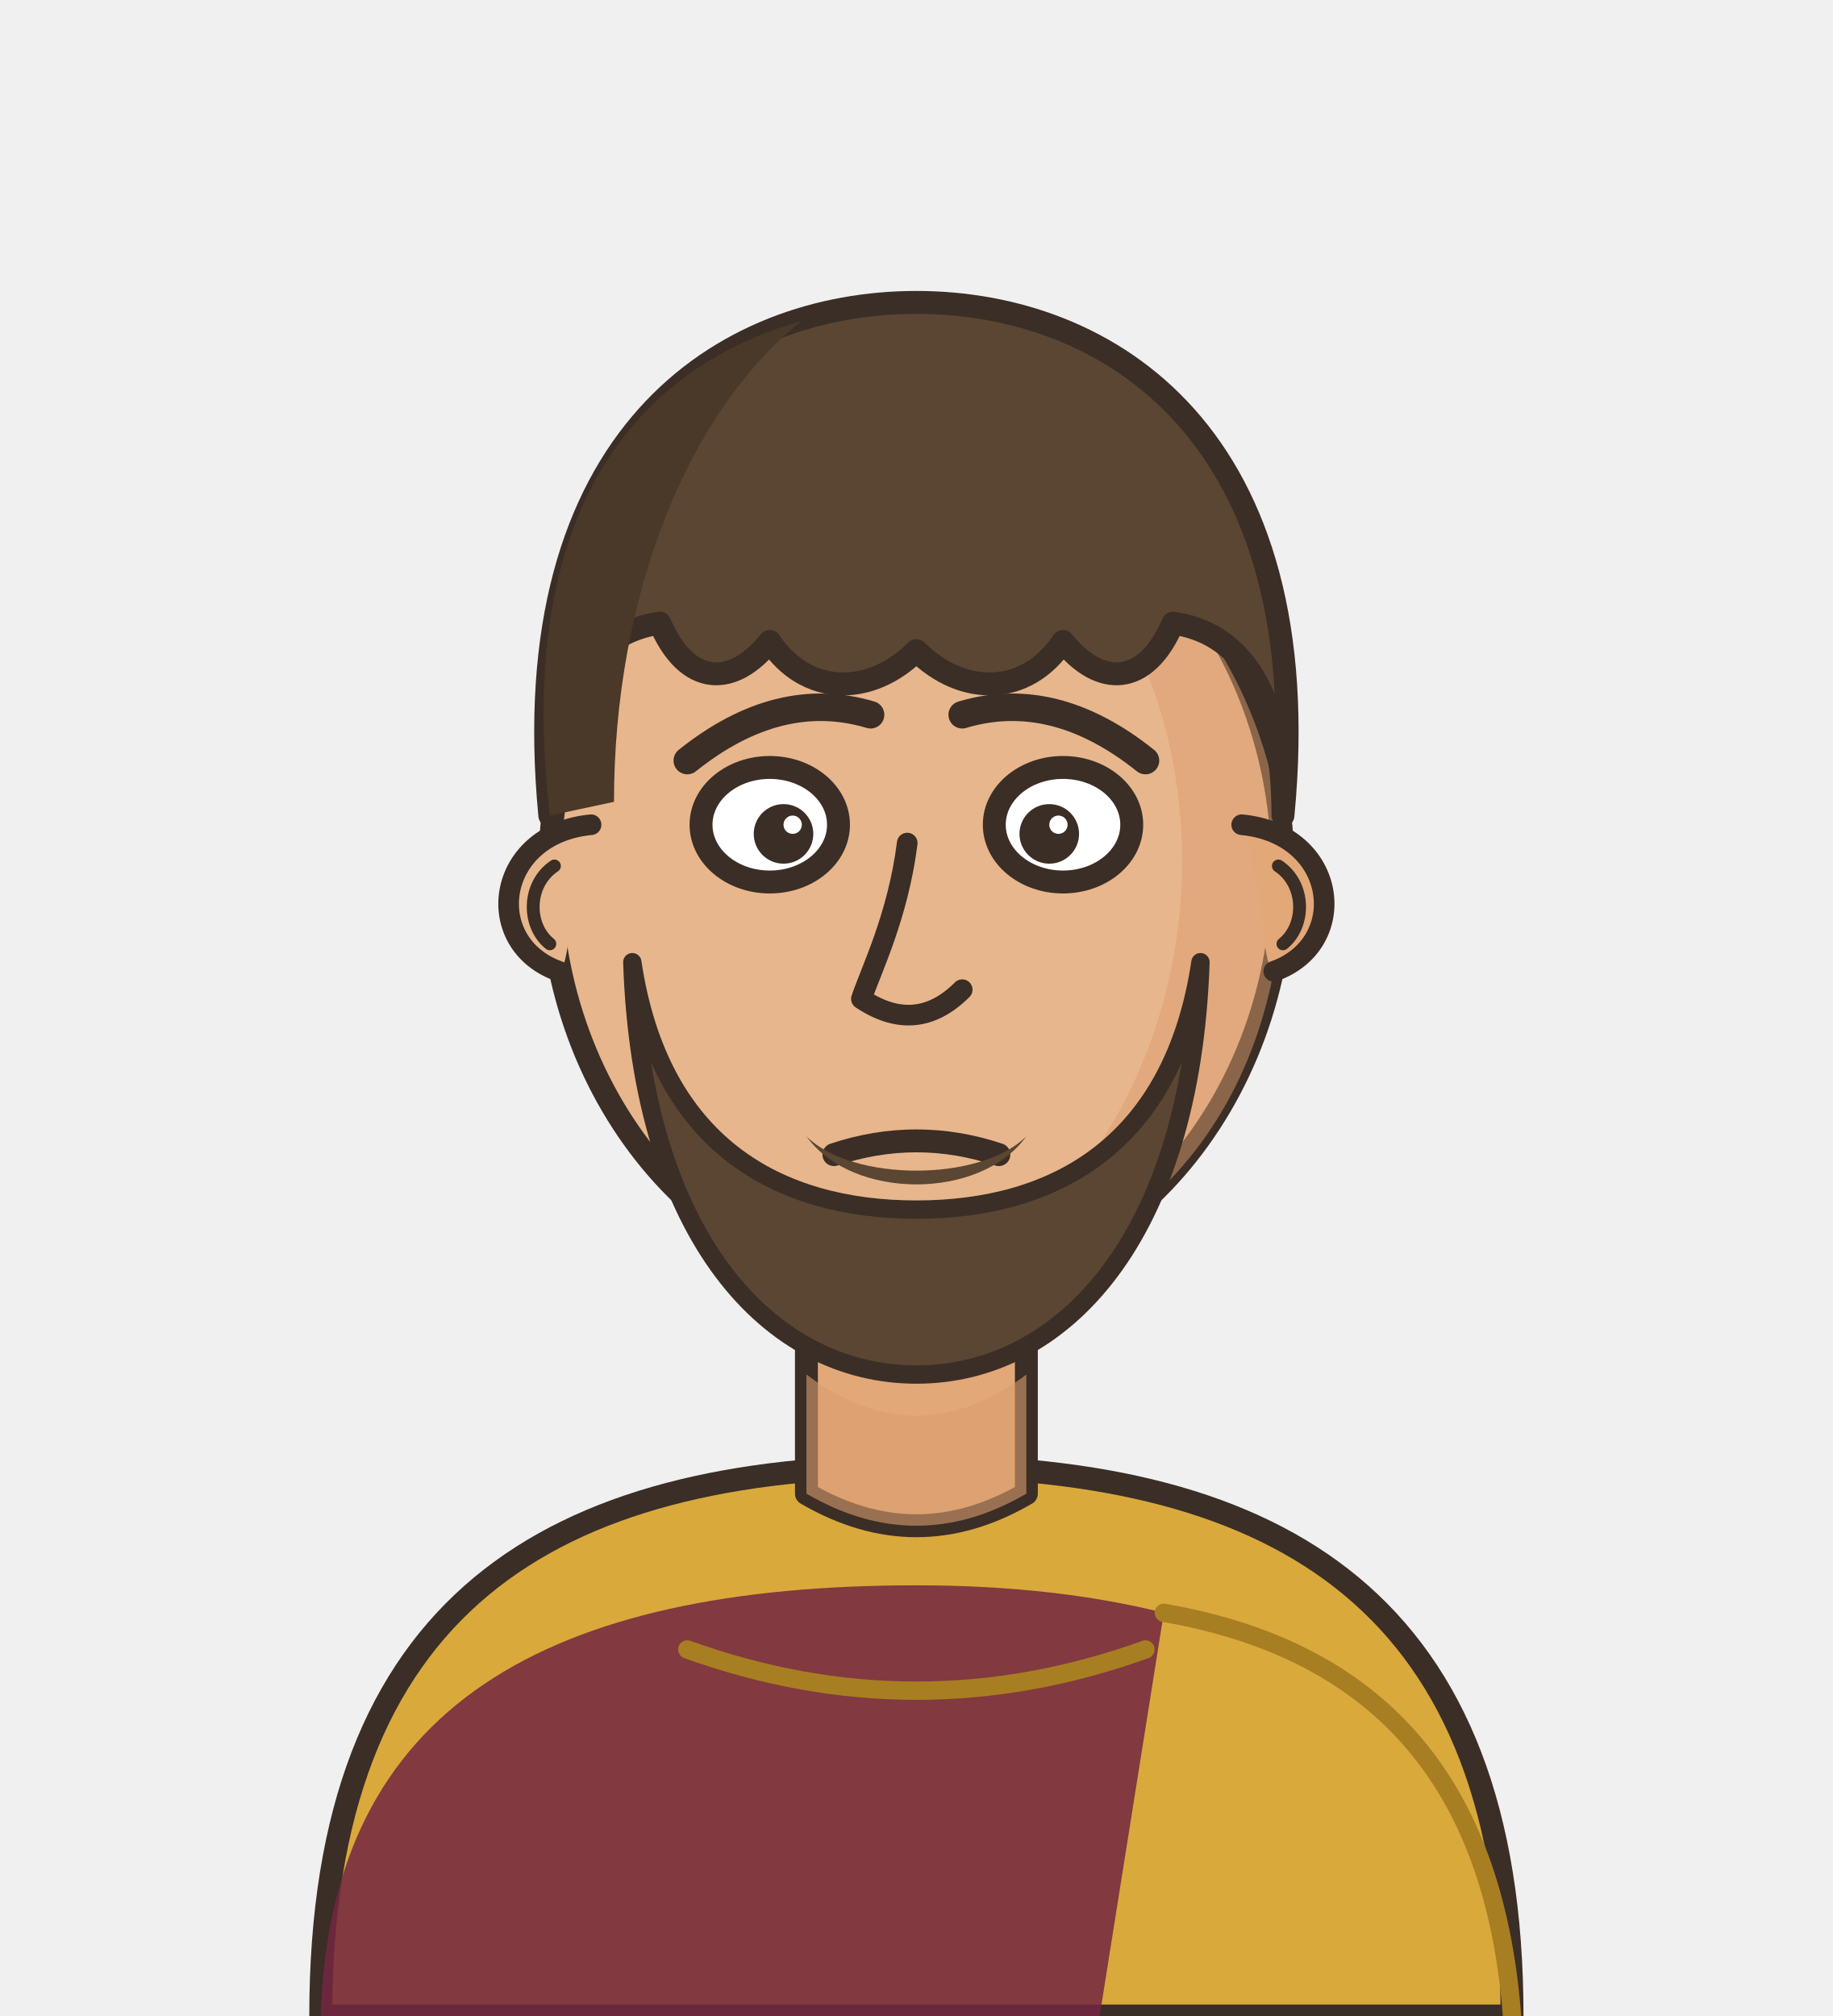
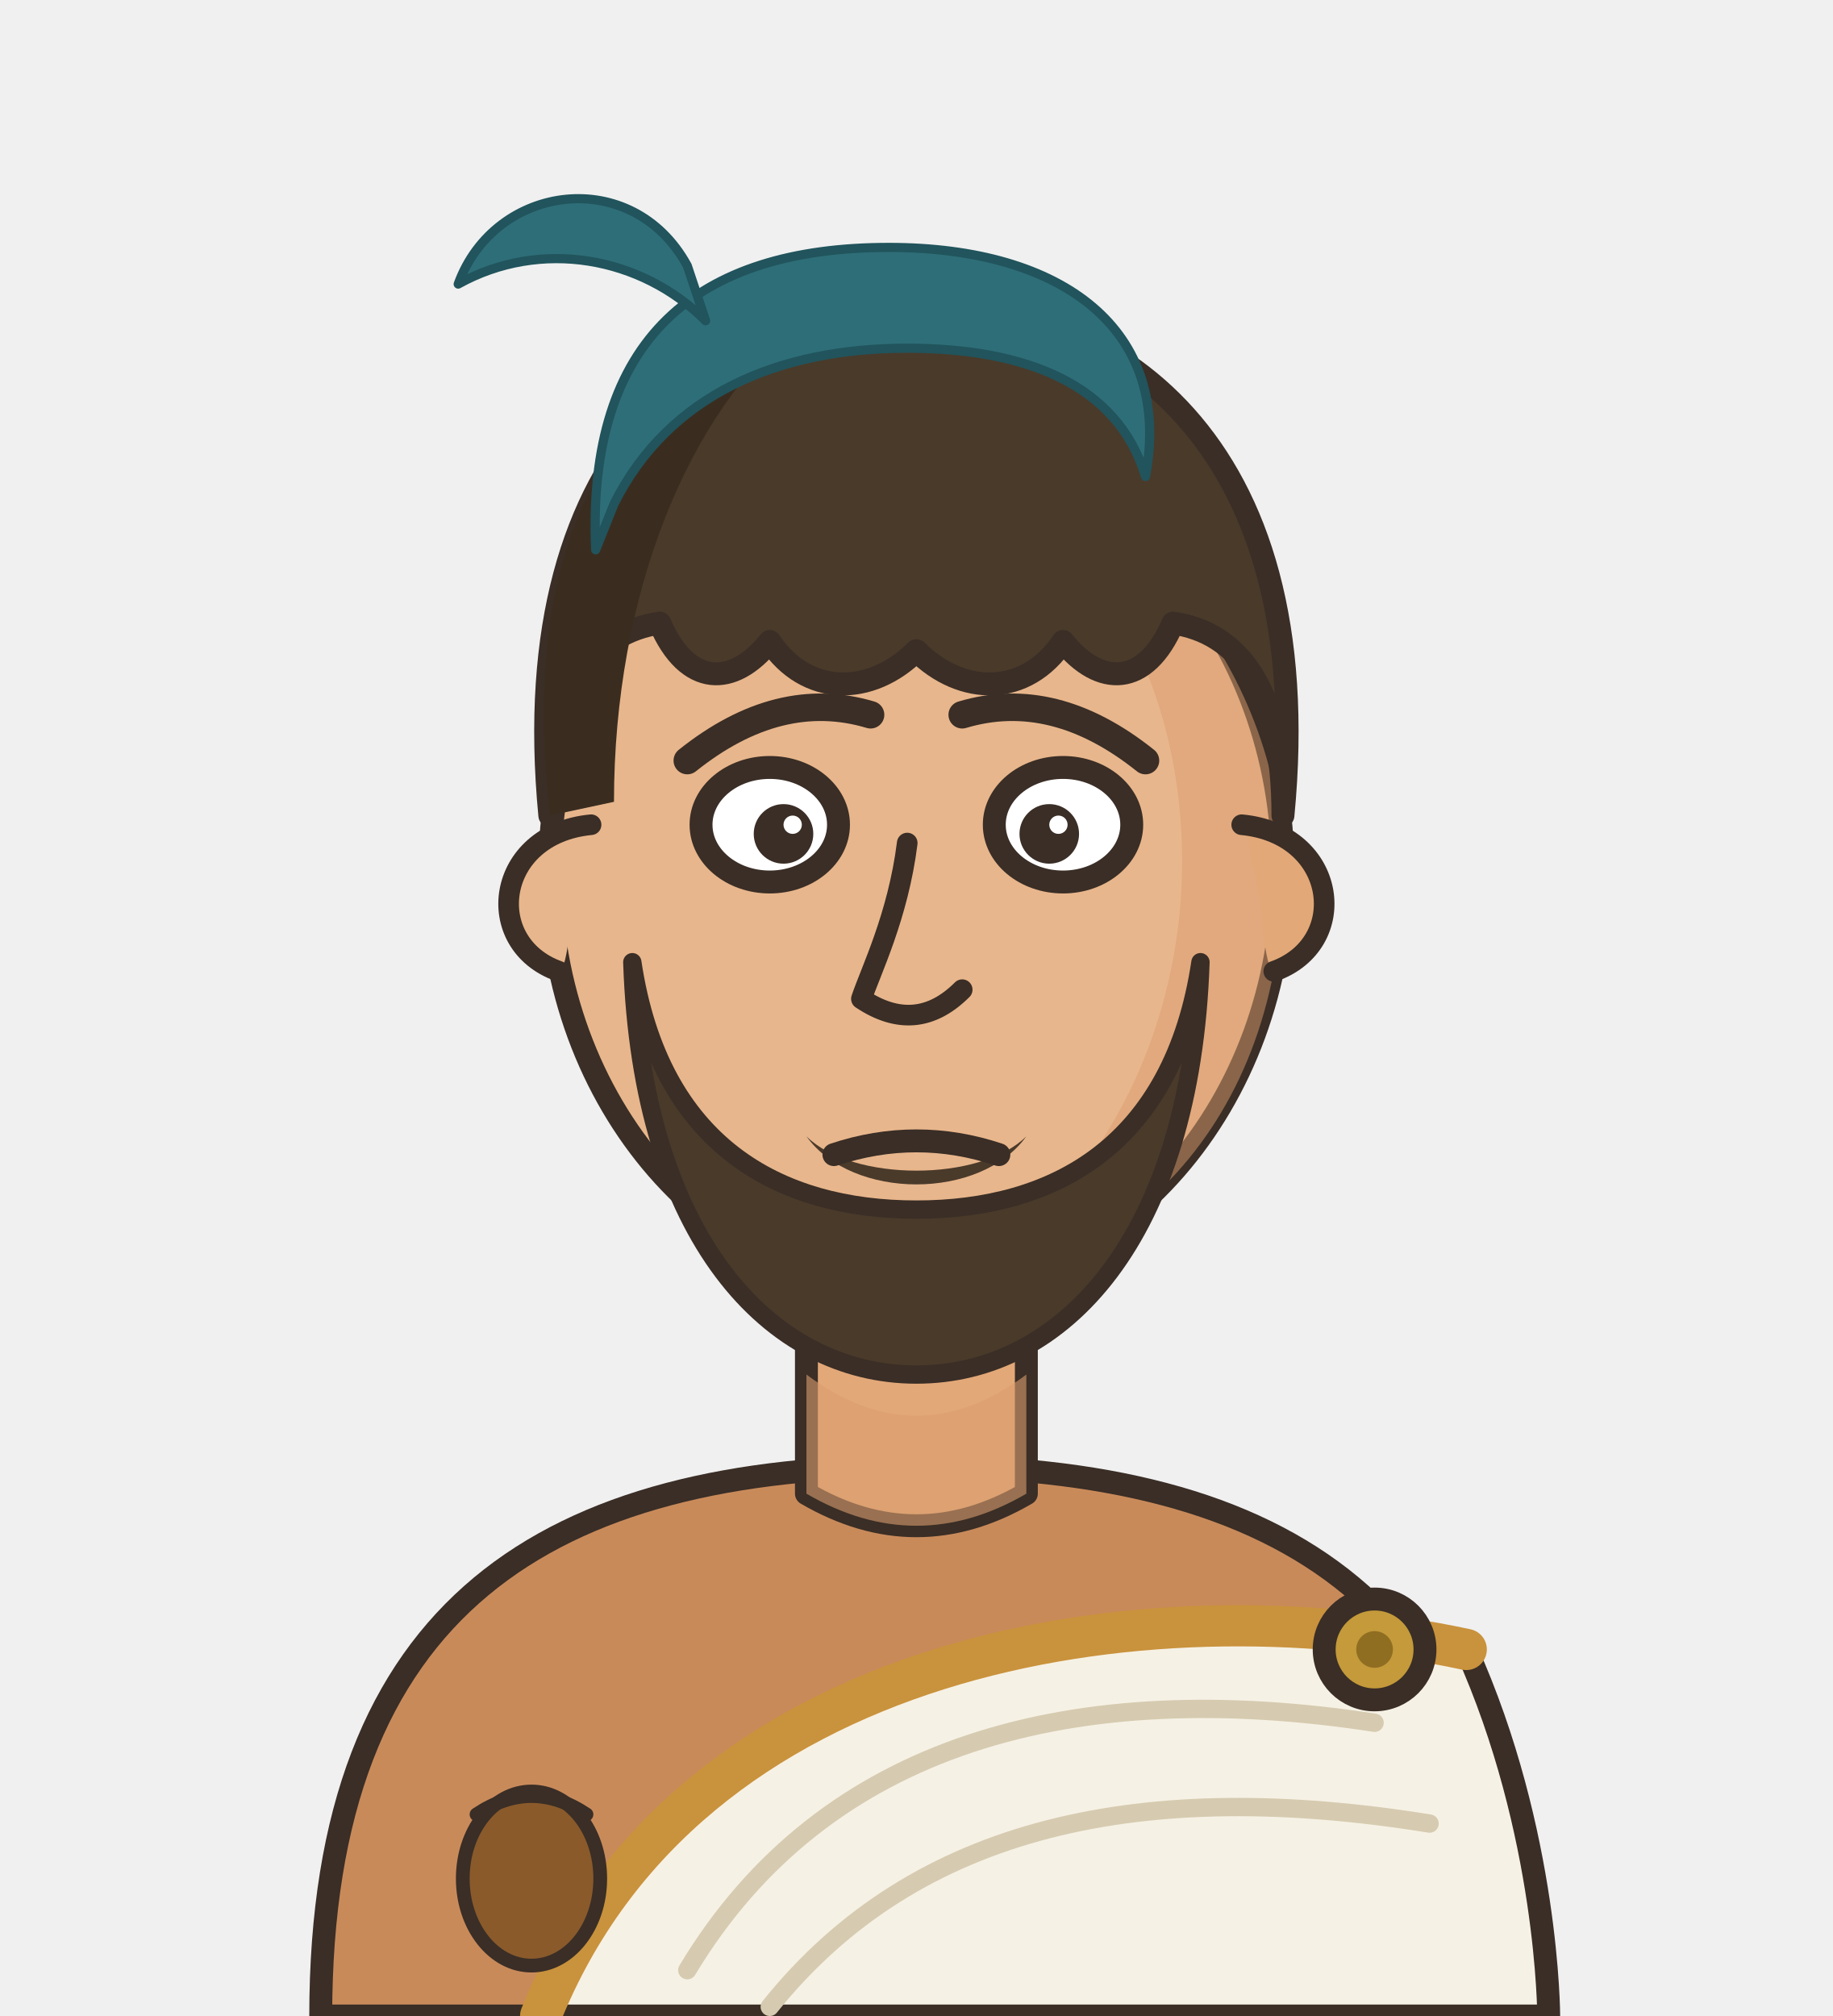
<svg xmlns="http://www.w3.org/2000/svg" width="400" height="440" viewBox="0 0 400 440">
  <g stroke="#3A2E26" stroke-width="5" stroke-linejoin="round" stroke-linecap="round">
-     <path d="M70 440 C70 350 120 320 200 320 C280 320 330 350 330 440 Z" fill="#D9A93C" />
-     <path d="M70 440 C72 372 120 346 200 346 C220 346 238 348 254 352 L240 440 Z" fill="#732640" stroke="none" opacity="0.85" />
-     <path d="M254 352 C300 360 326 388 330 440" fill="none" stroke="#A87E22" stroke-width="4" />
-     <path d="M150 360 Q200 378 250 360" fill="none" stroke="#A87E22" stroke-width="4" />
+     <path d="M70 440 C70 350 120 320 200 320 C280 320 330 350 330 440 Z" fill="#C98A5A" />
+     <path d="M118 440 C150 360 250 345 320 360 C338 400 338 440 338 440 Z" fill="#F6F1E5" />
+     <path d="M150 430 C180 380 235 366 300 376" fill="none" stroke="#D6CBB0" stroke-width="4" />
+     <path d="M168 438 C200 398 250 388 312 398" fill="none" stroke="#D6CBB0" stroke-width="4" />
+     <path d="M118 440 C150 360 250 345 320 360" fill="none" stroke="#C9923C" stroke-width="9" />
+     <ellipse cx="116" cy="410" rx="15" ry="19" fill="#8A5A2B" stroke="#3A2E26" stroke-width="3" />
+     <path d="M104 396 Q116 388 128 396" fill="none" stroke="#3A2E26" stroke-width="3" />
+     <circle cx="300" cy="360" r="11" fill="#C49A3A" />
+     <circle cx="300" cy="360" r="4" fill="#8F6E22" stroke="none" />
    <path d="M176 274 L176 326 Q200 340 224 326 L224 274 Z" fill="#E3A878" />
    <path d="M176 300 Q200 318 224 300 L224 326 Q200 340 176 326 Z" fill="#D99C6E" stroke="none" opacity="0.6" />
    <ellipse cx="200" cy="190" rx="80" ry="92" fill="#E8B68C" />
    <path d="M200 100 C250 104 280 150 280 190 C280 245 245 280 200 282 C235 270 258 230 258 188 C258 145 235 108 200 100 Z" fill="#D99C6E" stroke="none" opacity="0.5" />
    <path d="M129 179 C107 180 103 207 122 213 C125 208 124 196 127 188 C127 184 128 181 129 179 Z" fill="#E8B68C" stroke="none" />
    <path d="M271 179 C293 180 297 207 278 213 C275 208 276 196 273 188 C273 184 272 181 271 179 Z" fill="#E3A878" stroke="none" />
    <path d="M129 180 C108 182 105 206 122 212" fill="none" stroke="#3A2E26" stroke-width="4.5" />
    <path d="M271 180 C292 182 295 206 278 212" fill="none" stroke="#3A2E26" stroke-width="4.5" />
-     <path d="M121 189 C115 193 115 202 120 206" fill="none" stroke="#3A2E26" stroke-width="2.8" />
-     <path d="M279 189 C285 193 285 202 280 206" fill="none" stroke="#3A2E26" stroke-width="2.8" />
-     <path d="M120 178 C112 95 158 66 200 66 C242 66 288 95 280 178 C280 150 270 138 256 136 C250 150 240 150 232 140 C224 152 210 152 200 142 C190 152 176 152 168 140 C160 150 150 150 144 136 C130 138 120 150 120 178 Z" fill="#5A4632" />
-     <path d="M120 178 C112 110 140 80 175 70 C150 90 134 130 134 175 Z" fill="#4A3829" stroke="none" />
+     <path d="M120 178 C112 95 158 66 200 66 C242 66 288 95 280 178 C280 150 270 138 256 136 C250 150 240 150 232 140 C224 152 210 152 200 142 C190 152 176 152 168 140 C160 150 150 150 144 136 C130 138 120 150 120 178 Z" fill="#4A3A2A" />
+     <path d="M120 178 C112 110 140 80 175 70 C150 90 134 130 134 175 Z" fill="#3A2D20" stroke="none" />
+     <path d="M130 120 C128 74 152 54 194 54 C232 54 256 72 250 104 C244 84 224 76 198 76 C170 76 146 86 134 110 Z" fill="#2E6E78" stroke="#21545C" stroke-width="2" />
+     <path d="M150 58 C138 36 108 40 100 62 C118 52 140 56 154 70 Z" fill="#2E6E78" stroke="#21545C" stroke-width="2" />
+     <path d="M138 210 C140 270 168 300 200 300 C232 300 260 270 262 210 C256 250 230 264 200 264 C170 264 144 250 138 210 Z" fill="#4A3A2A" stroke="#3A2E26" stroke-width="4" />
+     <path d="M176 248 C186 258 214 258 224 248 C214 262 186 262 176 248 Z" fill="#4A3A2A" stroke="none" />
    <path d="M150 166 Q170 150 190 156" fill="none" stroke="#3A2E26" stroke-width="6" />
    <path d="M210 156 Q230 150 250 166" fill="none" stroke="#3A2E26" stroke-width="6" />
    <ellipse cx="168" cy="180" rx="15" ry="12.5" fill="#fff" />
    <circle cx="171" cy="182" r="6.5" fill="#3A2E26" stroke="none" />
    <circle cx="173" cy="180" r="2" fill="#fff" stroke="none" />
    <ellipse cx="232" cy="180" rx="15" ry="12.5" fill="#fff" />
    <circle cx="229" cy="182" r="6.5" fill="#3A2E26" stroke="none" />
    <circle cx="231" cy="180" r="2" fill="#fff" stroke="none" />
    <path d="M198 184 C196 200 190 212 188 218 Q200 226 210 216" fill="none" stroke="#3A2E26" stroke-width="4.5" />
    <path d="M182 252 Q200 246 218 252" fill="none" stroke="#3A2E26" stroke-width="5" />
-     <path d="M138 210 C140 270 168 300 200 300 C232 300 260 270 262 210 C256 250 230 264 200 264 C170 264 144 250 138 210 Z" fill="#5A4632" stroke="#3A2E26" stroke-width="4" />
-     <path d="M176 248 C186 258 214 258 224 248 C214 262 186 262 176 248 Z" fill="#5A4632" stroke="none" />
  </g>
</svg>
